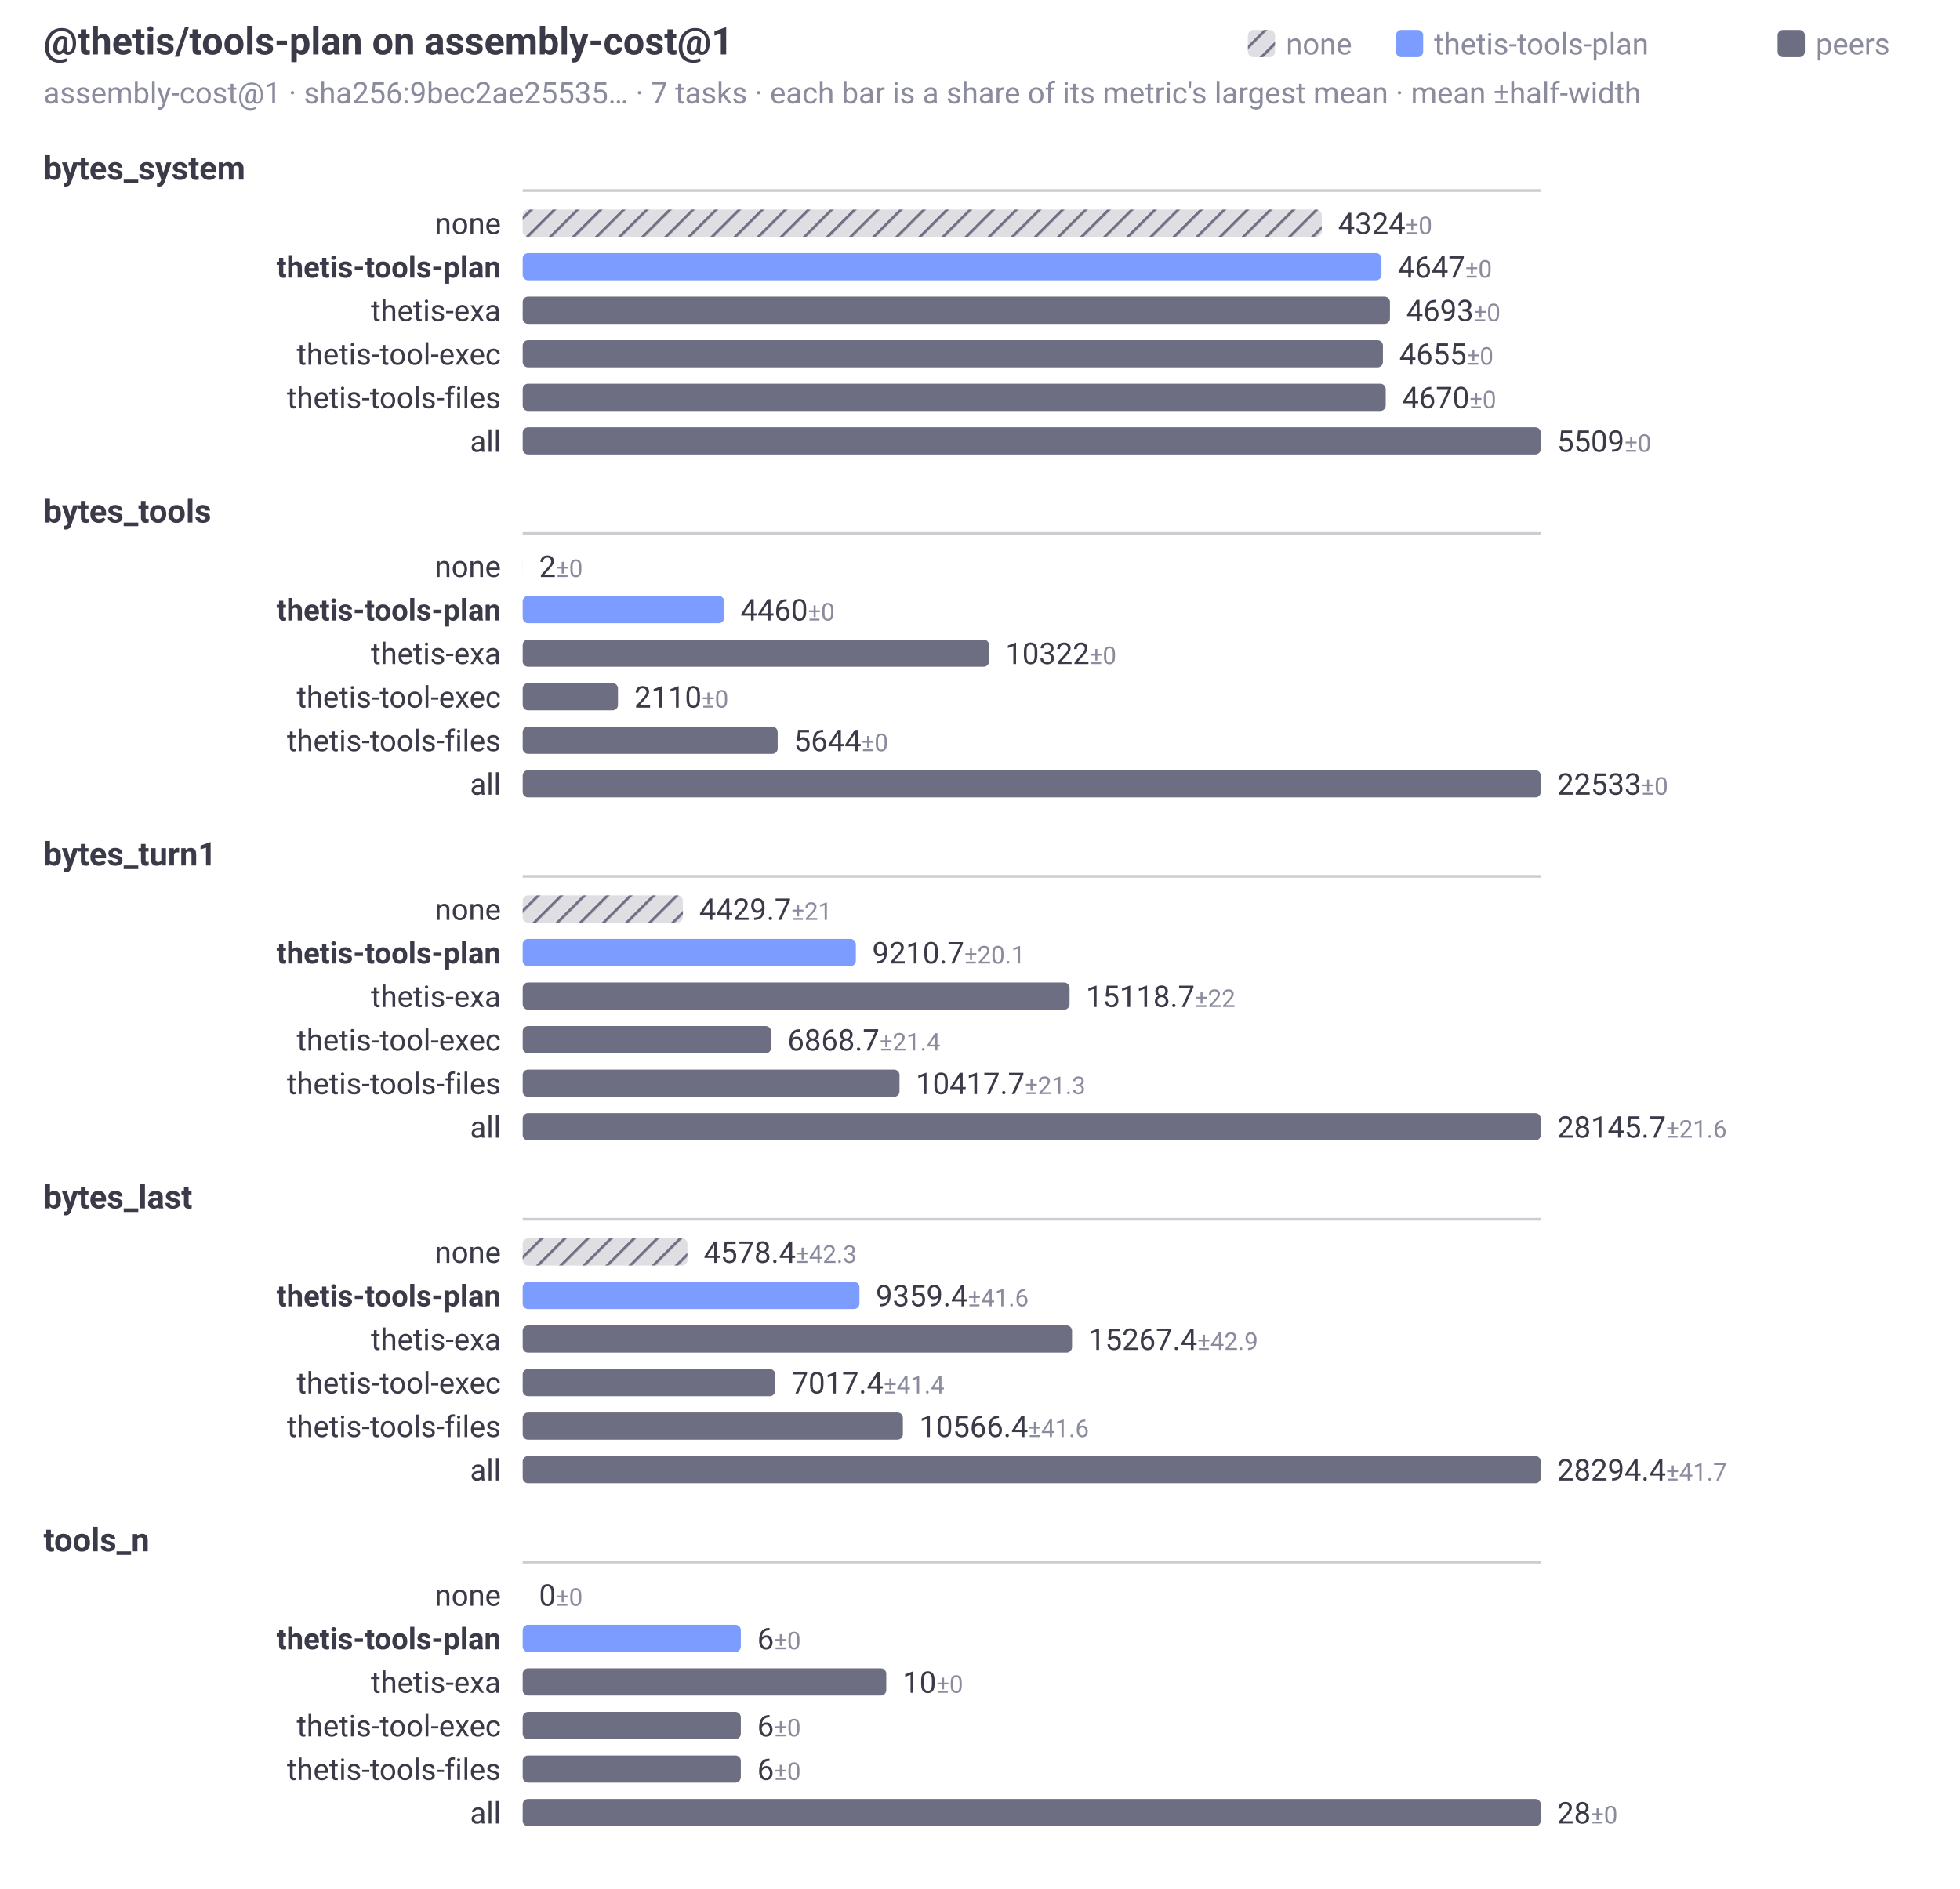
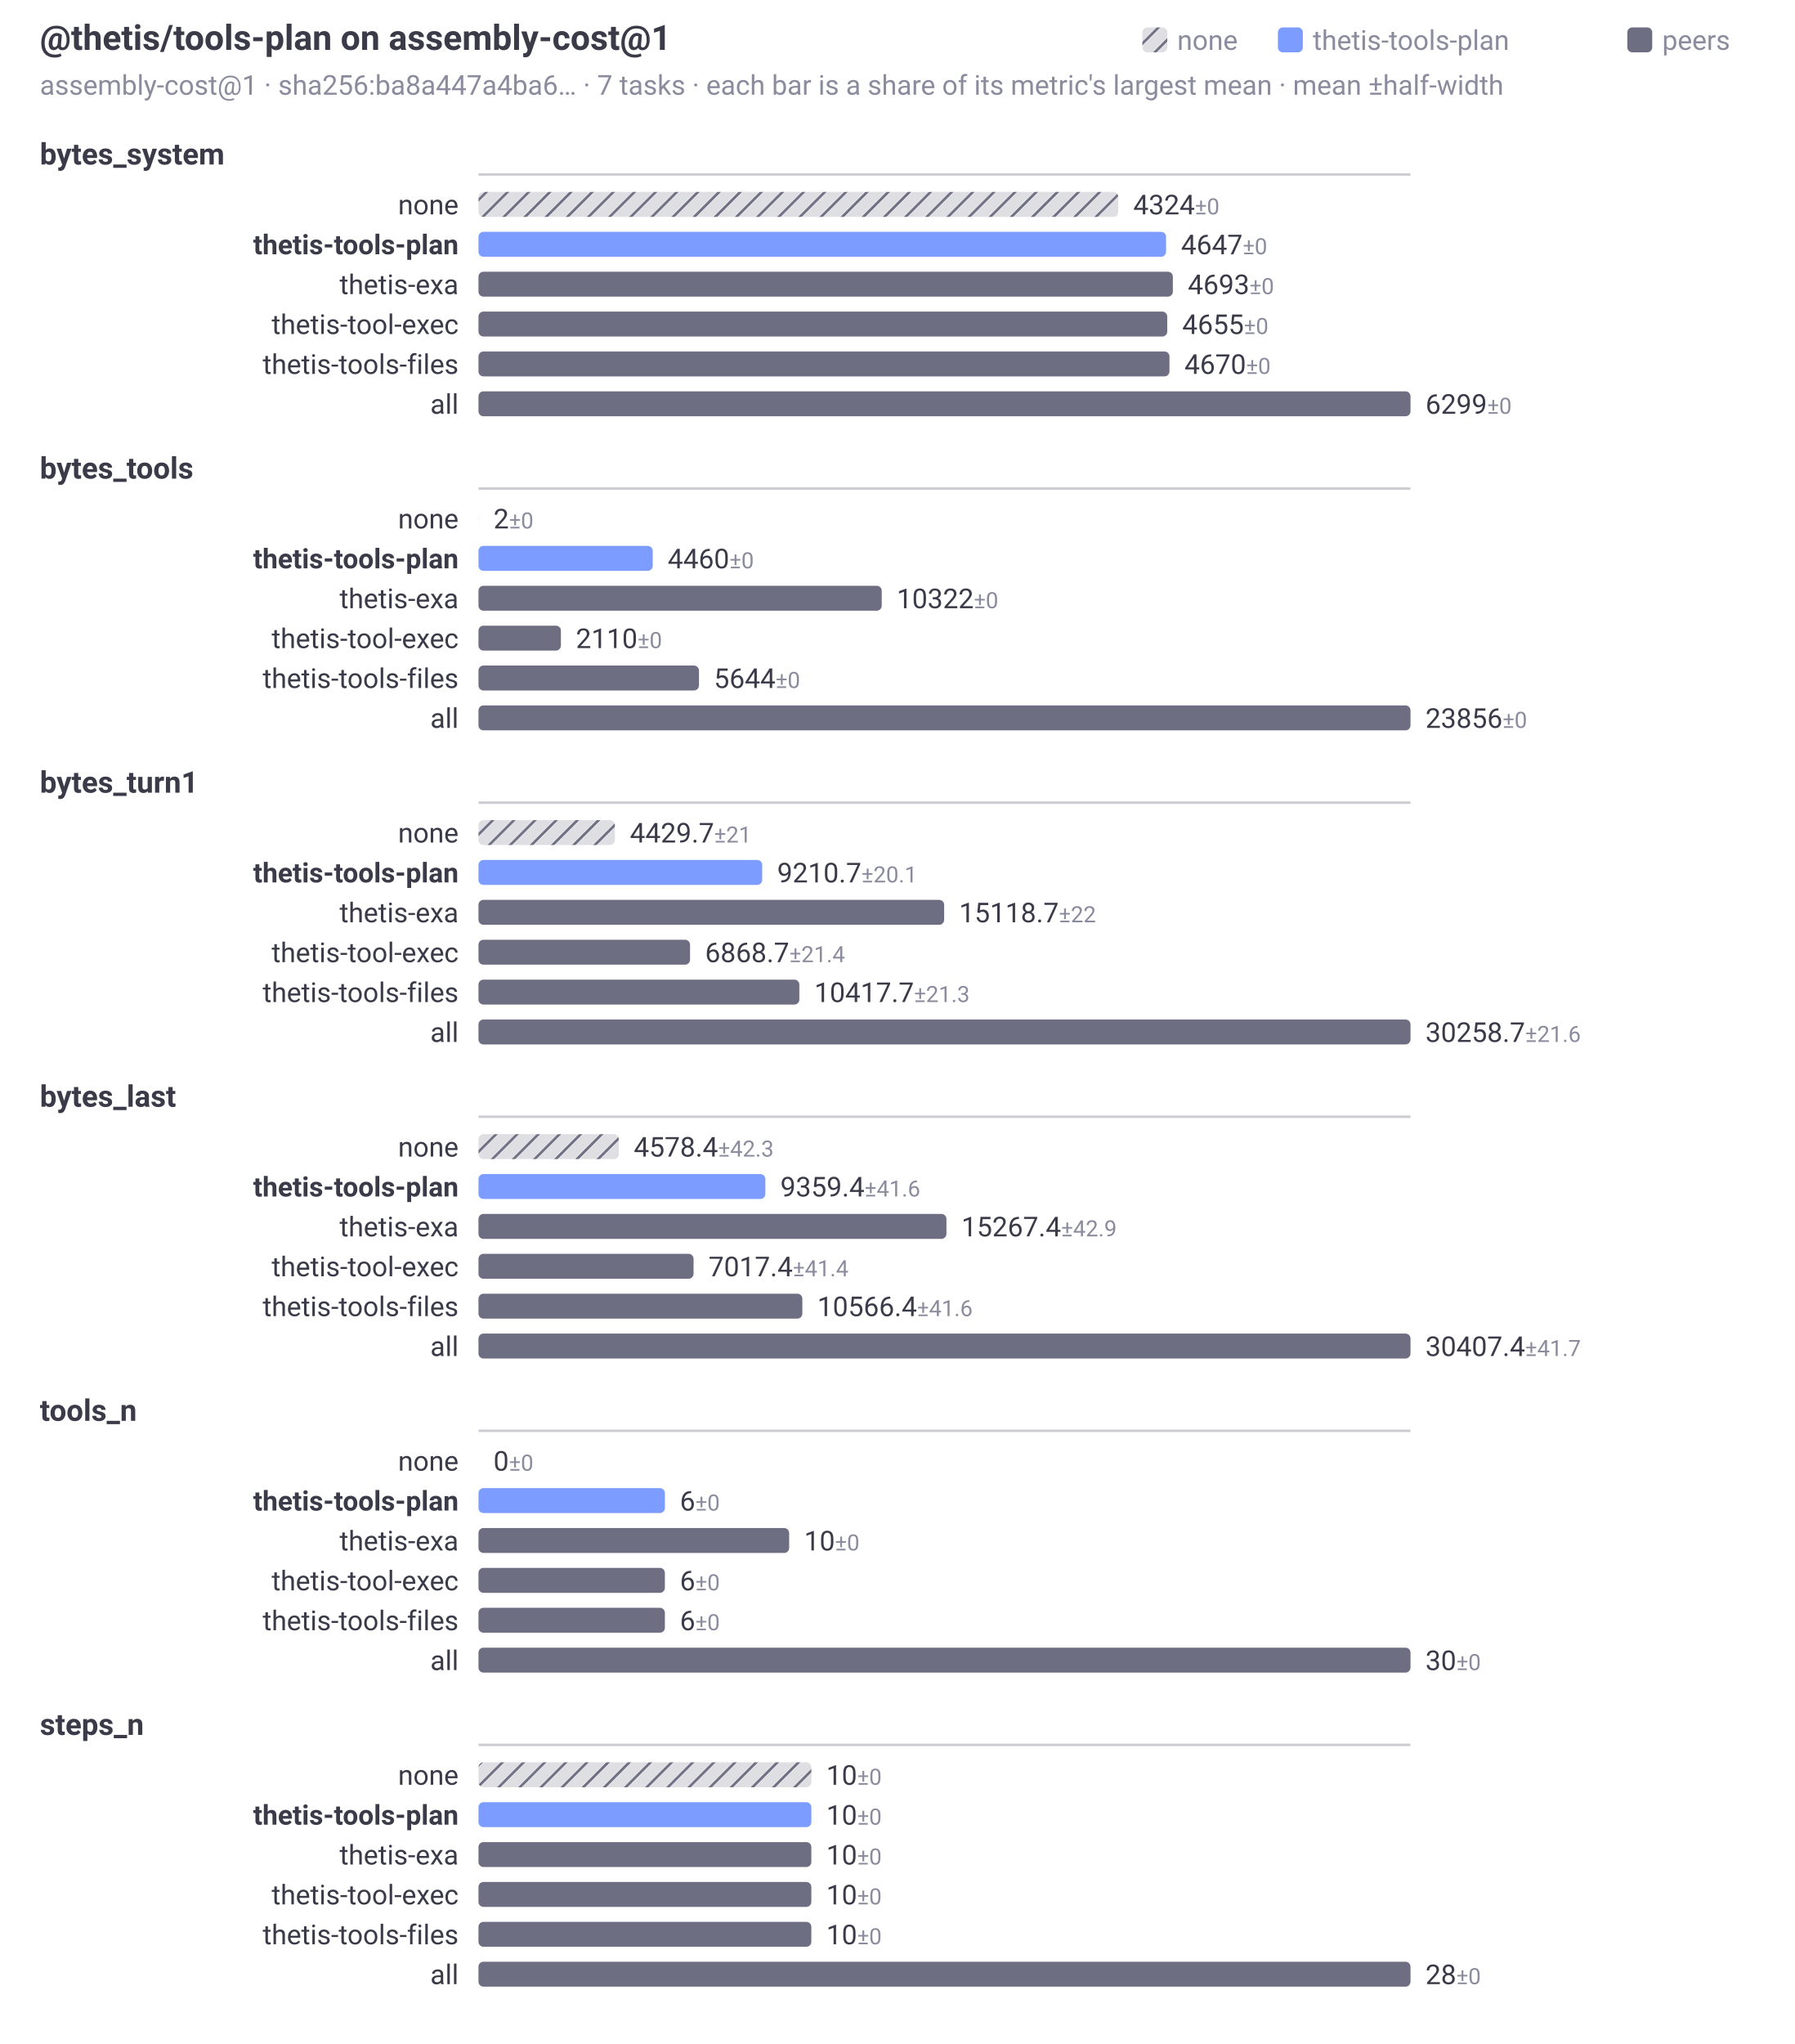
- <svg xmlns="http://www.w3.org/2000/svg" width="720" height="694" viewBox="0 0 720 694" role="img" aria-labelledby="t d" font-family="system-ui, -apple-system, Segoe UI, Roboto, sans-serif">
+ <svg xmlns="http://www.w3.org/2000/svg" width="720" height="820" viewBox="0 0 720 820" role="img" aria-labelledby="t d" font-family="system-ui, -apple-system, Segoe UI, Roboto, sans-serif">
  <style>.t{fill:#3a3a48}.f{fill:#8b8b9e}@media (prefers-color-scheme:dark){.t{fill:#d2d2dc}.f{fill:#9a9aae}}</style>
  <defs>
    <pattern id="hatch" width="6" height="6" patternUnits="userSpaceOnUse" patternTransform="rotate(45)">
      <rect width="6" height="6" fill="#6e6e82" fill-opacity="0.22" />
      <line x1="0" y1="0" x2="0" y2="6" stroke="#6e6e82" stroke-width="2" />
    </pattern>
  </defs>
  <text class="t" x="16" y="20" font-size="14" font-weight="600">@thetis/tools-plan on assembly-cost@1</text>
-   <text class="f" x="16" y="38" font-size="11">assembly-cost@1 · sha256:9bec2ae25535… · 7 tasks · each bar is a share of its metric's largest mean · mean ±half-width</text>
+   <text class="f" x="16" y="38" font-size="11">assembly-cost@1 · sha256:ba8a447a4ba6… · 7 tasks · each bar is a share of its metric's largest mean · mean ±half-width</text>
  <rect x="653" y="11" width="10" height="10" rx="2" fill="#6e6e82" />
  <text class="f" x="667" y="20" font-size="11">peers</text>
  <rect x="512.8" y="11" width="10" height="10" rx="2" fill="#7c9cff" />
  <text class="f" x="526.8" y="20" font-size="11">thetis-tools-plan</text>
  <rect x="458.4" y="11" width="10" height="10" rx="2" fill="url(#hatch)" />
  <text class="f" x="472.4" y="20" font-size="11">none</text>
  <text class="t" x="16" y="66" font-size="12" font-weight="600">bytes_system</text>
  <line x1="192" y1="70" x2="566" y2="70" stroke="#6e6e82" stroke-opacity="0.35" stroke-width="1" />
  <text class="t" x="184" y="86" font-size="11" text-anchor="end">none</text>
-   <rect x="192" y="77" width="293.55" height="10" rx="2" fill="url(#hatch)" />
-   <text class="t" x="491.55" y="86" font-size="11">4324<tspan class="f" font-size="9"> ±0</tspan>
+   <rect x="192" y="77" width="256.74" height="10" rx="2" fill="url(#hatch)" />
+   <text class="t" x="454.74" y="86" font-size="11">4324<tspan class="f" font-size="9"> ±0</tspan>
  </text>
  <text class="t" x="184" y="102" font-size="11" text-anchor="end" font-weight="600">thetis-tools-plan</text>
-   <rect x="192" y="93" width="315.48" height="10" rx="2" fill="#7c9cff" />
-   <text class="t" x="513.48" y="102" font-size="11">4647<tspan class="f" font-size="9"> ±0</tspan>
+   <rect x="192" y="93" width="275.91" height="10" rx="2" fill="#7c9cff" />
+   <text class="t" x="473.91" y="102" font-size="11">4647<tspan class="f" font-size="9"> ±0</tspan>
  </text>
  <text class="t" x="184" y="118" font-size="11" text-anchor="end">thetis-exa</text>
-   <rect x="192" y="109" width="318.6" height="10" rx="2" fill="#6e6e82" />
-   <text class="t" x="516.6" y="118" font-size="11">4693<tspan class="f" font-size="9"> ±0</tspan>
+   <rect x="192" y="109" width="278.64" height="10" rx="2" fill="#6e6e82" />
+   <text class="t" x="476.64" y="118" font-size="11">4693<tspan class="f" font-size="9"> ±0</tspan>
  </text>
  <text class="t" x="184" y="134" font-size="11" text-anchor="end">thetis-tool-exec</text>
-   <rect x="192" y="125" width="316.02" height="10" rx="2" fill="#6e6e82" />
-   <text class="t" x="514.02" y="134" font-size="11">4655<tspan class="f" font-size="9"> ±0</tspan>
+   <rect x="192" y="125" width="276.39" height="10" rx="2" fill="#6e6e82" />
+   <text class="t" x="474.39" y="134" font-size="11">4655<tspan class="f" font-size="9"> ±0</tspan>
  </text>
  <text class="t" x="184" y="150" font-size="11" text-anchor="end">thetis-tools-files</text>
-   <rect x="192" y="141" width="317.04" height="10" rx="2" fill="#6e6e82" />
-   <text class="t" x="515.04" y="150" font-size="11">4670<tspan class="f" font-size="9"> ±0</tspan>
+   <rect x="192" y="141" width="277.28" height="10" rx="2" fill="#6e6e82" />
+   <text class="t" x="475.28" y="150" font-size="11">4670<tspan class="f" font-size="9"> ±0</tspan>
  </text>
  <text class="t" x="184" y="166" font-size="11" text-anchor="end">all</text>
  <rect x="192" y="157" width="374" height="10" rx="2" fill="#6e6e82" />
-   <text class="t" x="572" y="166" font-size="11">5509<tspan class="f" font-size="9"> ±0</tspan>
+   <text class="t" x="572" y="166" font-size="11">6299<tspan class="f" font-size="9"> ±0</tspan>
  </text>
  <text class="t" x="16" y="192" font-size="12" font-weight="600">bytes_tools</text>
  <line x1="192" y1="196" x2="566" y2="196" stroke="#6e6e82" stroke-opacity="0.35" stroke-width="1" />
  <text class="t" x="184" y="212" font-size="11" text-anchor="end">none</text>
  <rect x="192" y="203" width="0.03" height="10" rx="2" fill="url(#hatch)" />
  <text class="t" x="198.03" y="212" font-size="11">2<tspan class="f" font-size="9"> ±0</tspan>
  </text>
  <text class="t" x="184" y="228" font-size="11" text-anchor="end" font-weight="600">thetis-tools-plan</text>
-   <rect x="192" y="219" width="74.03" height="10" rx="2" fill="#7c9cff" />
-   <text class="t" x="272.03" y="228" font-size="11">4460<tspan class="f" font-size="9"> ±0</tspan>
+   <rect x="192" y="219" width="69.92" height="10" rx="2" fill="#7c9cff" />
+   <text class="t" x="267.92" y="228" font-size="11">4460<tspan class="f" font-size="9"> ±0</tspan>
  </text>
  <text class="t" x="184" y="244" font-size="11" text-anchor="end">thetis-exa</text>
-   <rect x="192" y="235" width="171.32" height="10" rx="2" fill="#6e6e82" />
-   <text class="t" x="369.32" y="244" font-size="11">10322<tspan class="f" font-size="9"> ±0</tspan>
+   <rect x="192" y="235" width="161.82" height="10" rx="2" fill="#6e6e82" />
+   <text class="t" x="359.82" y="244" font-size="11">10322<tspan class="f" font-size="9"> ±0</tspan>
  </text>
  <text class="t" x="184" y="260" font-size="11" text-anchor="end">thetis-tool-exec</text>
-   <rect x="192" y="251" width="35.02" height="10" rx="2" fill="#6e6e82" />
-   <text class="t" x="233.02" y="260" font-size="11">2110<tspan class="f" font-size="9"> ±0</tspan>
+   <rect x="192" y="251" width="33.08" height="10" rx="2" fill="#6e6e82" />
+   <text class="t" x="231.08" y="260" font-size="11">2110<tspan class="f" font-size="9"> ±0</tspan>
  </text>
  <text class="t" x="184" y="276" font-size="11" text-anchor="end">thetis-tools-files</text>
-   <rect x="192" y="267" width="93.68" height="10" rx="2" fill="#6e6e82" />
-   <text class="t" x="291.68" y="276" font-size="11">5644<tspan class="f" font-size="9"> ±0</tspan>
+   <rect x="192" y="267" width="88.48" height="10" rx="2" fill="#6e6e82" />
+   <text class="t" x="286.48" y="276" font-size="11">5644<tspan class="f" font-size="9"> ±0</tspan>
  </text>
  <text class="t" x="184" y="292" font-size="11" text-anchor="end">all</text>
  <rect x="192" y="283" width="374" height="10" rx="2" fill="#6e6e82" />
-   <text class="t" x="572" y="292" font-size="11">22533<tspan class="f" font-size="9"> ±0</tspan>
+   <text class="t" x="572" y="292" font-size="11">23856<tspan class="f" font-size="9"> ±0</tspan>
  </text>
  <text class="t" x="16" y="318" font-size="12" font-weight="600">bytes_turn1</text>
  <line x1="192" y1="322" x2="566" y2="322" stroke="#6e6e82" stroke-opacity="0.35" stroke-width="1" />
  <text class="t" x="184" y="338" font-size="11" text-anchor="end">none</text>
-   <rect x="192" y="329" width="58.86" height="10" rx="2" fill="url(#hatch)" />
-   <text class="t" x="256.86" y="338" font-size="11">4429.7<tspan class="f" font-size="9"> ±21</tspan>
+   <rect x="192" y="329" width="54.75" height="10" rx="2" fill="url(#hatch)" />
+   <text class="t" x="252.75" y="338" font-size="11">4429.7<tspan class="f" font-size="9"> ±21</tspan>
  </text>
  <text class="t" x="184" y="354" font-size="11" text-anchor="end" font-weight="600">thetis-tools-plan</text>
-   <rect x="192" y="345" width="122.39" height="10" rx="2" fill="#7c9cff" />
-   <text class="t" x="320.39" y="354" font-size="11">9210.7<tspan class="f" font-size="9"> ±20.1</tspan>
+   <rect x="192" y="345" width="113.85" height="10" rx="2" fill="#7c9cff" />
+   <text class="t" x="311.85" y="354" font-size="11">9210.7<tspan class="f" font-size="9"> ±20.1</tspan>
  </text>
  <text class="t" x="184" y="370" font-size="11" text-anchor="end">thetis-exa</text>
-   <rect x="192" y="361" width="200.9" height="10" rx="2" fill="#6e6e82" />
-   <text class="t" x="398.9" y="370" font-size="11">15118.7<tspan class="f" font-size="9"> ±22</tspan>
+   <rect x="192" y="361" width="186.87" height="10" rx="2" fill="#6e6e82" />
+   <text class="t" x="384.87" y="370" font-size="11">15118.7<tspan class="f" font-size="9"> ±22</tspan>
  </text>
  <text class="t" x="184" y="386" font-size="11" text-anchor="end">thetis-tool-exec</text>
-   <rect x="192" y="377" width="91.27" height="10" rx="2" fill="#6e6e82" />
-   <text class="t" x="289.27" y="386" font-size="11">6868.7<tspan class="f" font-size="9"> ±21.4</tspan>
+   <rect x="192" y="377" width="84.9" height="10" rx="2" fill="#6e6e82" />
+   <text class="t" x="282.9" y="386" font-size="11">6868.7<tspan class="f" font-size="9"> ±21.4</tspan>
  </text>
  <text class="t" x="184" y="402" font-size="11" text-anchor="end">thetis-tools-files</text>
-   <rect x="192" y="393" width="138.43" height="10" rx="2" fill="#6e6e82" />
-   <text class="t" x="336.43" y="402" font-size="11">10417.7<tspan class="f" font-size="9"> ±21.3</tspan>
+   <rect x="192" y="393" width="128.76" height="10" rx="2" fill="#6e6e82" />
+   <text class="t" x="326.76" y="402" font-size="11">10417.7<tspan class="f" font-size="9"> ±21.3</tspan>
  </text>
  <text class="t" x="184" y="418" font-size="11" text-anchor="end">all</text>
  <rect x="192" y="409" width="374" height="10" rx="2" fill="#6e6e82" />
-   <text class="t" x="572" y="418" font-size="11">28145.7<tspan class="f" font-size="9"> ±21.6</tspan>
+   <text class="t" x="572" y="418" font-size="11">30258.7<tspan class="f" font-size="9"> ±21.6</tspan>
  </text>
  <text class="t" x="16" y="444" font-size="12" font-weight="600">bytes_last</text>
  <line x1="192" y1="448" x2="566" y2="448" stroke="#6e6e82" stroke-opacity="0.35" stroke-width="1" />
  <text class="t" x="184" y="464" font-size="11" text-anchor="end">none</text>
-   <rect x="192" y="455" width="60.52" height="10" rx="2" fill="url(#hatch)" />
-   <text class="t" x="258.52" y="464" font-size="11">4578.4<tspan class="f" font-size="9"> ±42.3</tspan>
+   <rect x="192" y="455" width="56.31" height="10" rx="2" fill="url(#hatch)" />
+   <text class="t" x="254.31" y="464" font-size="11">4578.4<tspan class="f" font-size="9"> ±42.3</tspan>
  </text>
  <text class="t" x="184" y="480" font-size="11" text-anchor="end" font-weight="600">thetis-tools-plan</text>
-   <rect x="192" y="471" width="123.71" height="10" rx="2" fill="#7c9cff" />
-   <text class="t" x="321.71" y="480" font-size="11">9359.4<tspan class="f" font-size="9"> ±41.6</tspan>
+   <rect x="192" y="471" width="115.12" height="10" rx="2" fill="#7c9cff" />
+   <text class="t" x="313.12" y="480" font-size="11">9359.4<tspan class="f" font-size="9"> ±41.6</tspan>
  </text>
  <text class="t" x="184" y="496" font-size="11" text-anchor="end">thetis-exa</text>
-   <rect x="192" y="487" width="201.81" height="10" rx="2" fill="#6e6e82" />
-   <text class="t" x="399.81" y="496" font-size="11">15267.4<tspan class="f" font-size="9"> ±42.9</tspan>
+   <rect x="192" y="487" width="187.78" height="10" rx="2" fill="#6e6e82" />
+   <text class="t" x="385.78" y="496" font-size="11">15267.4<tspan class="f" font-size="9"> ±42.9</tspan>
  </text>
  <text class="t" x="184" y="512" font-size="11" text-anchor="end">thetis-tool-exec</text>
-   <rect x="192" y="503" width="92.76" height="10" rx="2" fill="#6e6e82" />
-   <text class="t" x="290.76" y="512" font-size="11">7017.4<tspan class="f" font-size="9"> ±41.4</tspan>
+   <rect x="192" y="503" width="86.31" height="10" rx="2" fill="#6e6e82" />
+   <text class="t" x="284.31" y="512" font-size="11">7017.4<tspan class="f" font-size="9"> ±41.4</tspan>
  </text>
  <text class="t" x="184" y="528" font-size="11" text-anchor="end">thetis-tools-files</text>
-   <rect x="192" y="519" width="139.67" height="10" rx="2" fill="#6e6e82" />
-   <text class="t" x="337.67" y="528" font-size="11">10566.4<tspan class="f" font-size="9"> ±41.6</tspan>
+   <rect x="192" y="519" width="129.96" height="10" rx="2" fill="#6e6e82" />
+   <text class="t" x="327.96" y="528" font-size="11">10566.4<tspan class="f" font-size="9"> ±41.6</tspan>
  </text>
  <text class="t" x="184" y="544" font-size="11" text-anchor="end">all</text>
  <rect x="192" y="535" width="374" height="10" rx="2" fill="#6e6e82" />
-   <text class="t" x="572" y="544" font-size="11">28294.4<tspan class="f" font-size="9"> ±41.7</tspan>
+   <text class="t" x="572" y="544" font-size="11">30407.4<tspan class="f" font-size="9"> ±41.7</tspan>
  </text>
  <text class="t" x="16" y="570" font-size="12" font-weight="600">tools_n</text>
  <line x1="192" y1="574" x2="566" y2="574" stroke="#6e6e82" stroke-opacity="0.35" stroke-width="1" />
  <text class="t" x="184" y="590" font-size="11" text-anchor="end">none</text>
  <rect x="192" y="581" width="0" height="10" rx="2" fill="url(#hatch)" />
  <text class="t" x="198" y="590" font-size="11">0<tspan class="f" font-size="9"> ±0</tspan>
  </text>
  <text class="t" x="184" y="606" font-size="11" text-anchor="end" font-weight="600">thetis-tools-plan</text>
-   <rect x="192" y="597" width="80.14" height="10" rx="2" fill="#7c9cff" />
-   <text class="t" x="278.14" y="606" font-size="11">6<tspan class="f" font-size="9"> ±0</tspan>
+   <rect x="192" y="597" width="74.8" height="10" rx="2" fill="#7c9cff" />
+   <text class="t" x="272.8" y="606" font-size="11">6<tspan class="f" font-size="9"> ±0</tspan>
  </text>
  <text class="t" x="184" y="622" font-size="11" text-anchor="end">thetis-exa</text>
-   <rect x="192" y="613" width="133.57" height="10" rx="2" fill="#6e6e82" />
-   <text class="t" x="331.57" y="622" font-size="11">10<tspan class="f" font-size="9"> ±0</tspan>
+   <rect x="192" y="613" width="124.67" height="10" rx="2" fill="#6e6e82" />
+   <text class="t" x="322.67" y="622" font-size="11">10<tspan class="f" font-size="9"> ±0</tspan>
  </text>
  <text class="t" x="184" y="638" font-size="11" text-anchor="end">thetis-tool-exec</text>
-   <rect x="192" y="629" width="80.14" height="10" rx="2" fill="#6e6e82" />
-   <text class="t" x="278.14" y="638" font-size="11">6<tspan class="f" font-size="9"> ±0</tspan>
+   <rect x="192" y="629" width="74.8" height="10" rx="2" fill="#6e6e82" />
+   <text class="t" x="272.8" y="638" font-size="11">6<tspan class="f" font-size="9"> ±0</tspan>
  </text>
  <text class="t" x="184" y="654" font-size="11" text-anchor="end">thetis-tools-files</text>
-   <rect x="192" y="645" width="80.14" height="10" rx="2" fill="#6e6e82" />
-   <text class="t" x="278.14" y="654" font-size="11">6<tspan class="f" font-size="9"> ±0</tspan>
+   <rect x="192" y="645" width="74.8" height="10" rx="2" fill="#6e6e82" />
+   <text class="t" x="272.8" y="654" font-size="11">6<tspan class="f" font-size="9"> ±0</tspan>
  </text>
  <text class="t" x="184" y="670" font-size="11" text-anchor="end">all</text>
  <rect x="192" y="661" width="374" height="10" rx="2" fill="#6e6e82" />
-   <text class="t" x="572" y="670" font-size="11">28<tspan class="f" font-size="9"> ±0</tspan>
+   <text class="t" x="572" y="670" font-size="11">30<tspan class="f" font-size="9"> ±0</tspan>
+   </text>
+   <text class="t" x="16" y="696" font-size="12" font-weight="600">steps_n</text>
+   <line x1="192" y1="700" x2="566" y2="700" stroke="#6e6e82" stroke-opacity="0.35" stroke-width="1" />
+   <text class="t" x="184" y="716" font-size="11" text-anchor="end">none</text>
+   <rect x="192" y="707" width="133.57" height="10" rx="2" fill="url(#hatch)" />
+   <text class="t" x="331.57" y="716" font-size="11">10<tspan class="f" font-size="9"> ±0</tspan>
+   </text>
+   <text class="t" x="184" y="732" font-size="11" text-anchor="end" font-weight="600">thetis-tools-plan</text>
+   <rect x="192" y="723" width="133.57" height="10" rx="2" fill="#7c9cff" />
+   <text class="t" x="331.57" y="732" font-size="11">10<tspan class="f" font-size="9"> ±0</tspan>
+   </text>
+   <text class="t" x="184" y="748" font-size="11" text-anchor="end">thetis-exa</text>
+   <rect x="192" y="739" width="133.57" height="10" rx="2" fill="#6e6e82" />
+   <text class="t" x="331.57" y="748" font-size="11">10<tspan class="f" font-size="9"> ±0</tspan>
+   </text>
+   <text class="t" x="184" y="764" font-size="11" text-anchor="end">thetis-tool-exec</text>
+   <rect x="192" y="755" width="133.57" height="10" rx="2" fill="#6e6e82" />
+   <text class="t" x="331.57" y="764" font-size="11">10<tspan class="f" font-size="9"> ±0</tspan>
+   </text>
+   <text class="t" x="184" y="780" font-size="11" text-anchor="end">thetis-tools-files</text>
+   <rect x="192" y="771" width="133.57" height="10" rx="2" fill="#6e6e82" />
+   <text class="t" x="331.57" y="780" font-size="11">10<tspan class="f" font-size="9"> ±0</tspan>
+   </text>
+   <text class="t" x="184" y="796" font-size="11" text-anchor="end">all</text>
+   <rect x="192" y="787" width="374" height="10" rx="2" fill="#6e6e82" />
+   <text class="t" x="572" y="796" font-size="11">28<tspan class="f" font-size="9"> ±0</tspan>
  </text>
</svg>
